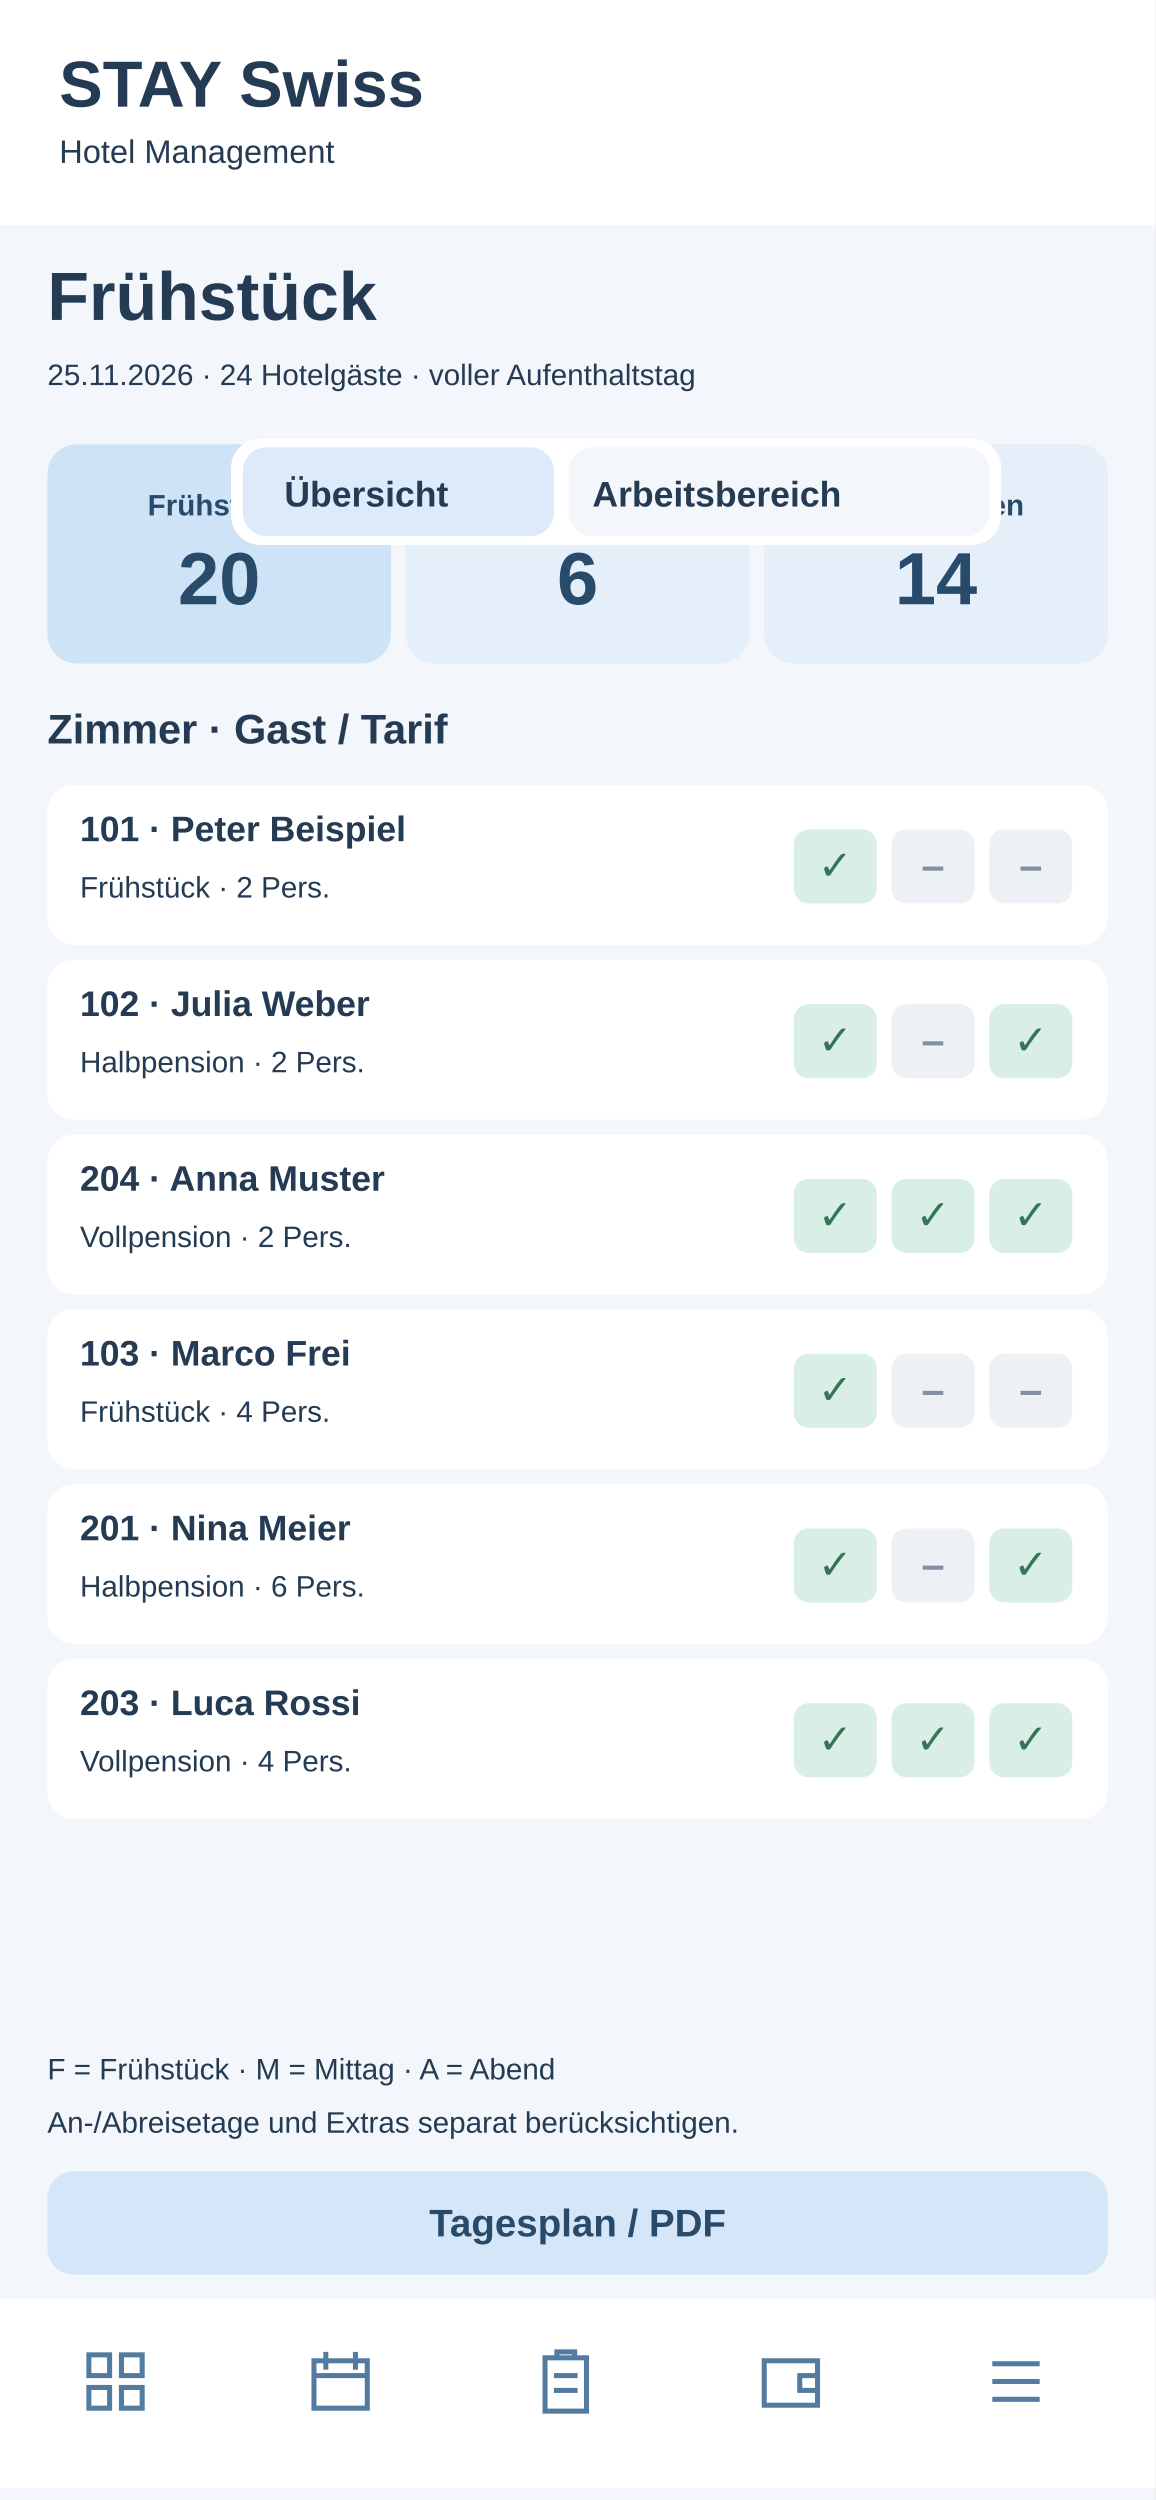
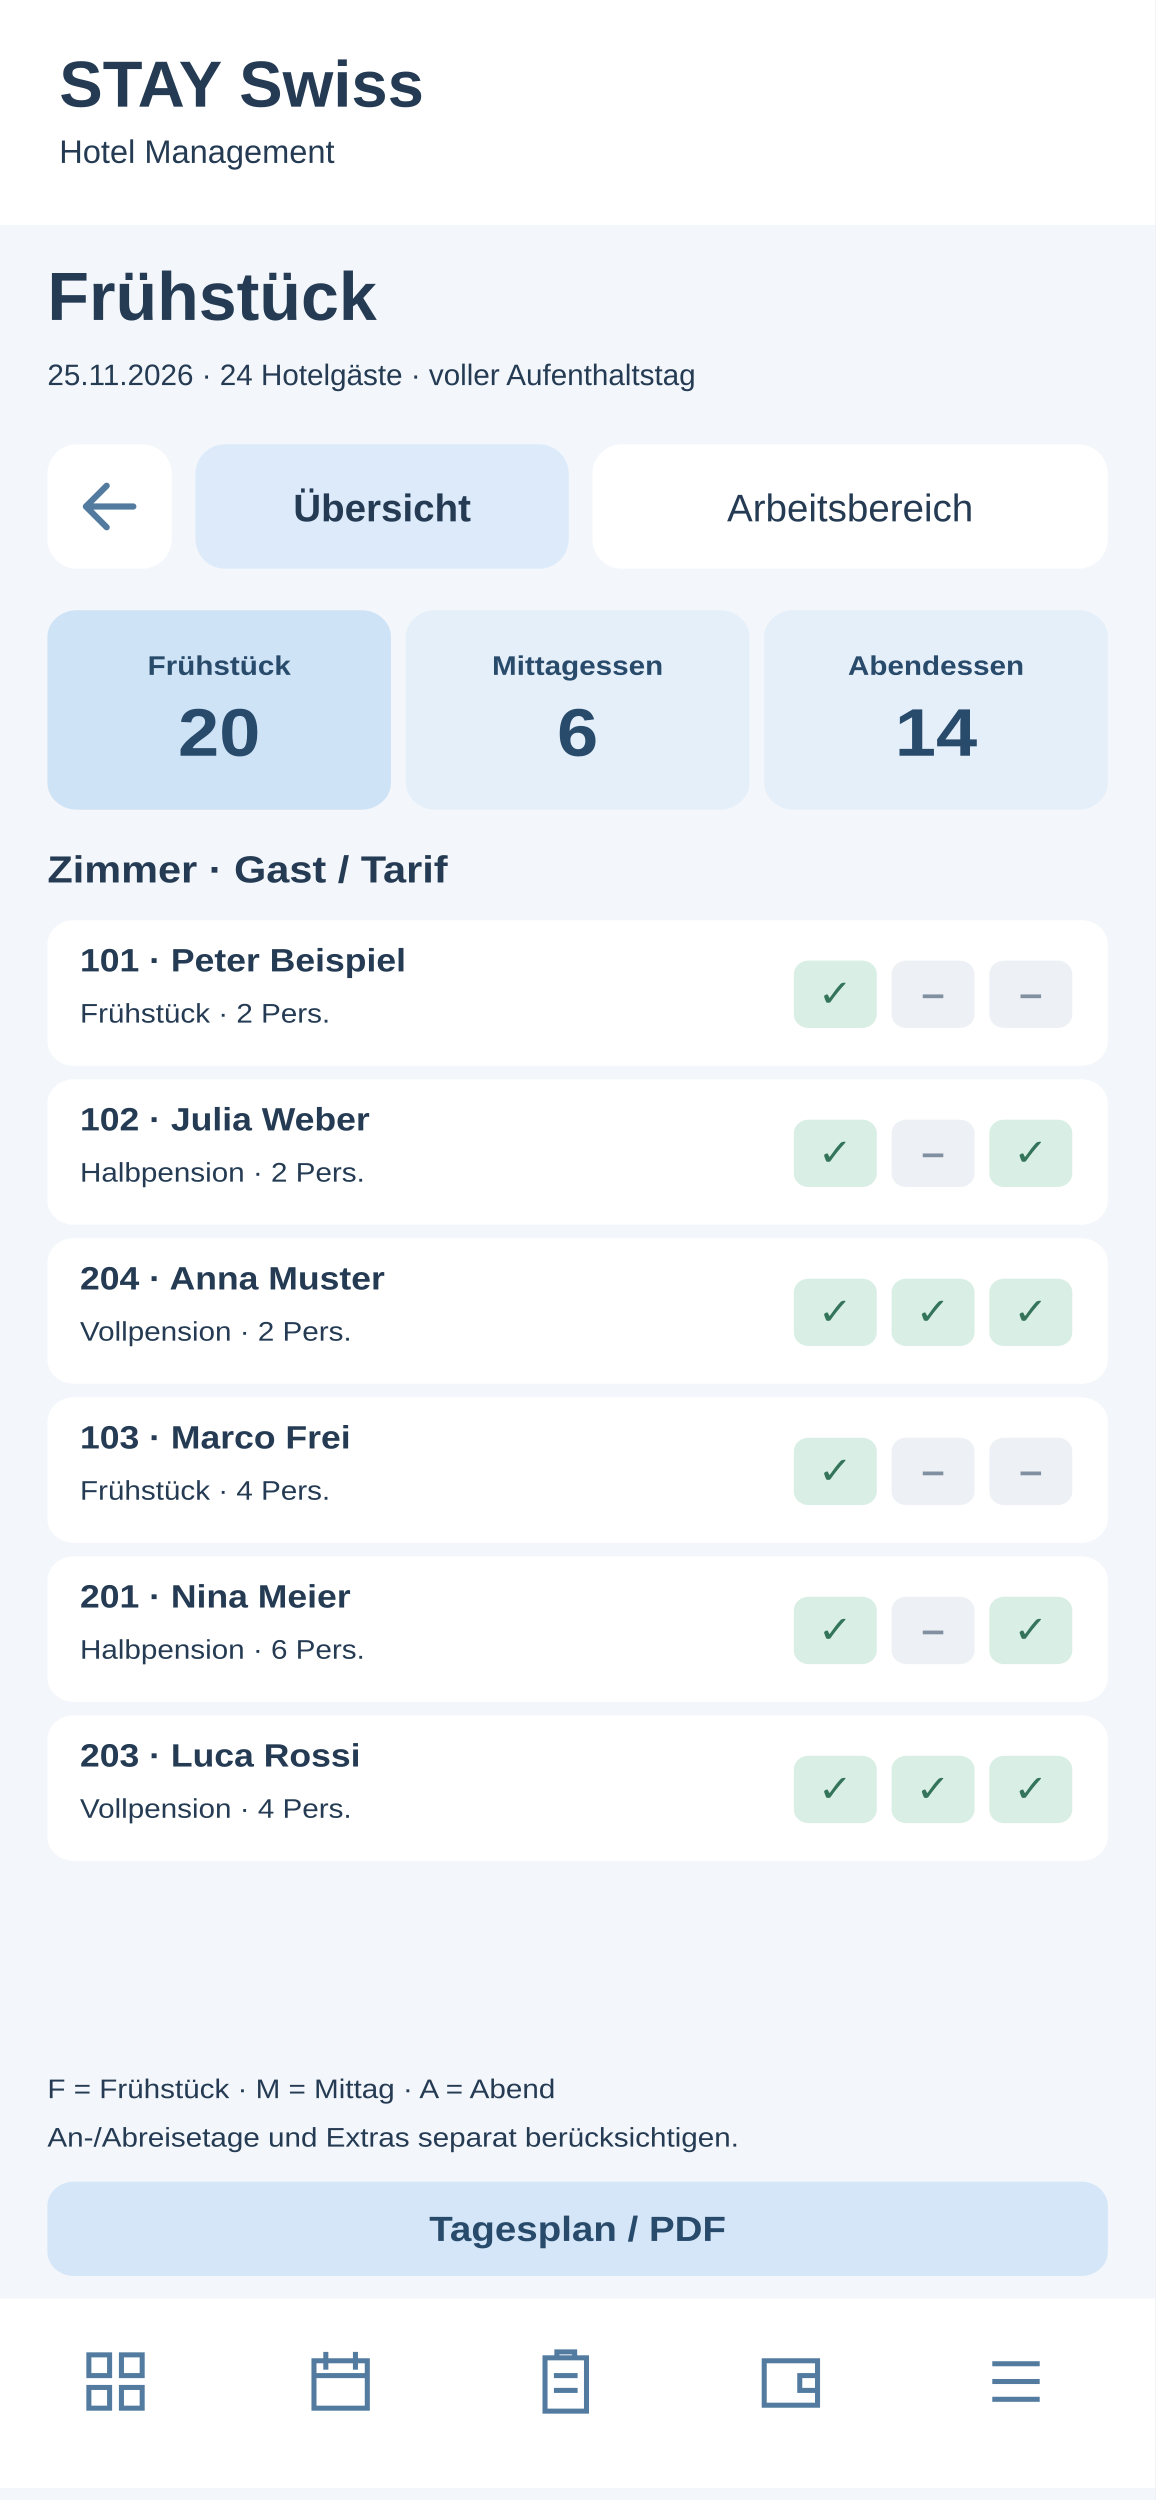
<svg xmlns="http://www.w3.org/2000/svg" width="390" height="844" viewBox="0 0 390 844">
  <style>#workspace-view{display:none}#workspace-view:target{display:inline}#workspace-view:target~#main-view{display:none}a{cursor:pointer}a:hover rect{stroke:#8fb7d8;stroke-width:1}</style>
  <g id="workspace-view">
    <rect x="0" y="0" width="390" height="844" rx="0" fill="#f3f6fa" />
    <rect x="0" y="0" width="390" height="76" rx="0" fill="#fff" />
    <rect x="16" y="16" width="40" height="40" rx="11" fill="#dceafa" />
    <text x="27" y="44" font-family="Arial,sans-serif" font-size="22" font-weight="700" fill="#284a6b">H</text>
    <text x="68" y="32" font-family="Arial,sans-serif" font-size="19" font-weight="700" fill="#243b53">STAY Swiss</text>
    <text x="68" y="49" font-family="Arial,sans-serif" font-size="10" font-weight="400" fill="#243b53">Hotel Management</text>
    <text x="16" y="108" font-family="Arial,sans-serif" font-size="21" font-weight="700" fill="#243b53">Frühstück</text>
    <text x="16" y="130" font-family="Arial,sans-serif" font-size="12" font-weight="400" fill="#64788c">Arbeitsbereich · Frühstück</text>
    <rect x="16" y="146" width="358" height="40" rx="10" fill="#fff" />
-     <g id="tabs-work">
-       <rect x="78" y="148" width="260" height="36" rx="10" fill="#fff" />
-       <a href="#main-view">
-         <rect x="82" y="151" width="105" height="30" rx="8" fill="#f3f6fa" />
-         <text x="96" y="171" font-family="Arial" font-size="12" font-weight="700" fill="#243b53">Übersicht</text>
-       </a>
-       <a href="#workspace-view">
-         <rect x="192" y="151" width="142" height="30" rx="8" fill="#dceafa" />
-         <text x="200" y="171" font-family="Arial" font-size="12" font-weight="700" fill="#243b53">Arbeitsbereich</text>
-       </a>
-     </g>
    <rect x="16" y="200" width="358" height="560" rx="16" fill="#fff" />
    <text x="30" y="231" font-family="Arial,sans-serif" font-size="19" font-weight="700" fill="#243b53">Arbeitsbereich</text>
    <text x="30" y="249" font-family="Arial,sans-serif" font-size="11" font-weight="400" fill="#64788c">Frühstück · Schnellaktionen</text>
    <g tabindex="0">
      <rect x="30" y="265" width="104" height="62" rx="10" fill="#f3f6fa" />
      <rect x="40" y="275" width="22" height="22" rx="6" fill="#dceafa" />
      <path d="M46 284h10m-5-5v10" stroke="#527b9f" stroke-width="1.6" stroke-linecap="round" />
      <text x="40" y="316" font-family="Arial,sans-serif" font-size="11" font-weight="700" fill="#243b53">5 Anfragen</text>
    </g>
    <g tabindex="0">
      <rect x="140" y="265" width="104" height="62" rx="10" fill="#f3f6fa" />
      <rect x="150" y="275" width="22" height="22" rx="6" fill="#dceafa" />
      <path d="M156 284h10m-5-5v10" stroke="#527b9f" stroke-width="1.6" stroke-linecap="round" />
      <text x="150" y="316" font-family="Arial,sans-serif" font-size="11" font-weight="700" fill="#243b53">2 neue</text>
    </g>
    <g tabindex="0">
      <rect x="250" y="265" width="104" height="62" rx="10" fill="#f3f6fa" />
      <rect x="260" y="275" width="22" height="22" rx="6" fill="#dceafa" />
      <path d="M266 284h10m-5-5v10" stroke="#527b9f" stroke-width="1.6" stroke-linecap="round" />
      <text x="260" y="316" font-family="Arial,sans-serif" font-size="11" font-weight="700" fill="#243b53">1 dringend</text>
    </g>
    <rect x="30" y="340" width="100" height="35" rx="8" fill="#f3f6fa" />
    <text x="38" y="362" font-family="Arial,sans-serif" font-size="11" font-weight="400" fill="#243b53">Schnellzugriff</text>
    <rect x="137" y="340" width="96" height="35" rx="8" fill="#dceafa" />
    <text x="145" y="362" font-family="Arial,sans-serif" font-size="11" font-weight="700" fill="#243b53">Einträge · 3</text>
    <rect x="240" y="340" width="96" height="35" rx="8" fill="#f3f6fa" />
    <text x="248" y="362" font-family="Arial,sans-serif" font-size="11" font-weight="400" fill="#243b53">Aufgaben · 2</text>
    <g tabindex="0">
      <rect x="334" y="341" width="31" height="30" rx="7" fill="#e5eef8" />
      <g transform="translate(339,346)" fill="none" stroke="#527b9f" stroke-width="1.8" stroke-linecap="round" stroke-linejoin="round">
        <path d="M5 5l14 14m0-14L5 19" />
      </g>
    </g>
    <rect x="30" y="389" width="200" height="36" rx="8" fill="#f3f6fa" />
    <text x="42" y="411" font-family="Arial,sans-serif" font-size="12" font-weight="400" fill="#64788c">Suche nach Eintrag …</text>
    <g tabindex="0">
      <rect x="239" y="392" width="31" height="30" rx="7" fill="#e5eef8" />
      <g transform="translate(244,397)" fill="none" stroke="#527b9f" stroke-width="1.8" stroke-linecap="round" stroke-linejoin="round">
        <path d="M4 6h16M7 12h10M10 18h4" />
      </g>
    </g>
    <g tabindex="0">
      <rect x="279" y="392" width="31" height="30" rx="7" fill="#e5eef8" />
      <g transform="translate(284,397)" fill="none" stroke="#527b9f" stroke-width="1.8" stroke-linecap="round" stroke-linejoin="round">
        <path d="M12 4v16M4 12h16" />
      </g>
    </g>
    <g tabindex="0">
      <rect x="319" y="392" width="31" height="30" rx="7" fill="#e5eef8" />
      <g transform="translate(324,397)" fill="none" stroke="#527b9f" stroke-width="1.8" stroke-linecap="round" stroke-linejoin="round">
        <path d="M5 12h2m5 0h2m5 0h2" />
      </g>
    </g>
    <rect x="30" y="438" width="330" height="30" rx="7" fill="#e5eef8" />
    <text x="42" y="458" font-family="Arial,sans-serif" font-size="12" font-weight="700" fill="#243b53">Eintrag</text>
    <text x="272" y="458" font-family="Arial,sans-serif" font-size="11" font-weight="700" fill="#243b53">Aktionen</text>
    <rect x="30" y="476" width="330" height="59" rx="8" fill="#f3f6fa" />
    <text x="42" y="498" font-family="Arial,sans-serif" font-size="13" font-weight="700" fill="#243b53">101 · Peter Beispiel</text>
    <text x="42" y="518" font-family="Arial,sans-serif" font-size="11" font-weight="400" fill="#64788c">Frühstück · 2 Pers.</text>
    <g tabindex="0">
      <rect x="284" y="490" width="31" height="30" rx="7" fill="#e5eef8" />
      <g transform="translate(289,495)" fill="none" stroke="#527b9f" stroke-width="1.8" stroke-linecap="round" stroke-linejoin="round">
        <path d="M4 12h16m-7-7l7 7-7 7" />
      </g>
    </g>
    <g tabindex="0">
      <rect x="322" y="490" width="31" height="30" rx="7" fill="#e5eef8" />
      <g transform="translate(327,495)" fill="none" stroke="#527b9f" stroke-width="1.8" stroke-linecap="round" stroke-linejoin="round">
        <path d="M5 12h2m5 0h2m5 0h2" />
      </g>
    </g>
    <rect x="30" y="543" width="330" height="59" rx="8" fill="#fff" />
    <text x="42" y="565" font-family="Arial,sans-serif" font-size="13" font-weight="700" fill="#243b53">102 · Julia Weber</text>
    <text x="42" y="585" font-family="Arial,sans-serif" font-size="11" font-weight="400" fill="#64788c">Halbpension · 2 Pers.</text>
    <g tabindex="0">
      <rect x="284" y="557" width="31" height="30" rx="7" fill="#e5eef8" />
      <g transform="translate(289,562)" fill="none" stroke="#527b9f" stroke-width="1.8" stroke-linecap="round" stroke-linejoin="round">
        <path d="M4 12h16m-7-7l7 7-7 7" />
      </g>
    </g>
    <g tabindex="0">
      <rect x="322" y="557" width="31" height="30" rx="7" fill="#e5eef8" />
      <g transform="translate(327,562)" fill="none" stroke="#527b9f" stroke-width="1.8" stroke-linecap="round" stroke-linejoin="round">
        <path d="M5 12h2m5 0h2m5 0h2" />
      </g>
    </g>
    <rect x="30" y="610" width="330" height="59" rx="8" fill="#f3f6fa" />
    <text x="42" y="632" font-family="Arial,sans-serif" font-size="13" font-weight="700" fill="#243b53">204 · Anna Muster</text>
    <text x="42" y="652" font-family="Arial,sans-serif" font-size="11" font-weight="400" fill="#64788c">Vollpension · 2 Pers.</text>
    <g tabindex="0">
      <rect x="284" y="624" width="31" height="30" rx="7" fill="#e5eef8" />
      <g transform="translate(289,629)" fill="none" stroke="#527b9f" stroke-width="1.8" stroke-linecap="round" stroke-linejoin="round">
        <path d="M4 12h16m-7-7l7 7-7 7" />
      </g>
    </g>
    <g tabindex="0">
      <rect x="322" y="624" width="31" height="30" rx="7" fill="#e5eef8" />
      <g transform="translate(327,629)" fill="none" stroke="#527b9f" stroke-width="1.8" stroke-linecap="round" stroke-linejoin="round">
        <path d="M5 12h2m5 0h2m5 0h2" />
      </g>
    </g>
    <text x="30" y="708" font-family="Arial,sans-serif" font-size="11" font-weight="400" fill="#64788c">3 Einträge · Seite 1 von 1</text>
    <rect x="227" y="684" width="62" height="33" rx="8" fill="#f3f6fa" />
    <text x="240" y="705" font-family="Arial,sans-serif" font-size="12" font-weight="700" fill="#243b53">PDF</text>
    <rect x="297" y="684" width="62" height="33" rx="8" fill="#f3f6fa" />
    <text x="311" y="705" font-family="Arial,sans-serif" font-size="12" font-weight="700" fill="#243b53">CSV</text>
    <text x="30" y="741" font-family="Arial,sans-serif" font-size="10" font-weight="400" fill="#64788c">Ansicht: Einträge · Beispielwerte</text>
    <rect x="0" y="776" width="390" height="64" fill="#fff" rx="0" />
    <g transform="translate(27,792)" fill="none" stroke="#527b9f" stroke-width="1.7" stroke-linejoin="round" stroke-linecap="round">
      <path d="M3 3h7v7H3zM14 3h7v7h-7zM3 14h7v7H3zM14 14h7v7h-7z" />
    </g>
    <g transform="translate(103,792)" fill="none" stroke="#527b9f" stroke-width="1.7" stroke-linejoin="round" stroke-linecap="round">
      <rect x="3" y="5" width="18" height="16" rx="2" />
      <path d="M7 2v6M17 2v6M3 10h18" />
    </g>
    <g transform="translate(179,792)" fill="none" stroke="#527b9f" stroke-width="1.7" stroke-linejoin="round" stroke-linecap="round">
      <rect x="5" y="4" width="14" height="18" rx="2" />
      <path d="M9 4V2h6v2M8 10h8M8 15h8" />
    </g>
    <g transform="translate(255,792)" fill="none" stroke="#527b9f" stroke-width="1.7" stroke-linejoin="round" stroke-linecap="round">
      <rect x="3" y="5" width="18" height="15" rx="3" />
      <path d="M21 10h-6v5h6" />
    </g>
    <g transform="translate(331,792)" fill="none" stroke="#527b9f" stroke-width="1.7" stroke-linejoin="round" stroke-linecap="round">
      <path d="M4 6h16M4 12h16M4 18h16" />
    </g>
+     <g id="navigation-work">
+       <a href="#main-view">
+         <rect x="16" y="150" width="42" height="42" rx="10" fill="#fff" />
+         <g transform="translate(27,161)" stroke="#527b9f" stroke-width="2.1" stroke-linecap="round" stroke-linejoin="round" fill="none">
+           <path d="M18 10H2m0 0l7-7m-7 7l7 7" />
+         </g>
+       </a>
+       <a href="#main-view">
+         <rect x="66" y="150" width="126" height="42" rx="10" fill="#fff" />
+         <text x="129" y="176" text-anchor="middle" font-family="Arial,sans-serif" font-size="13" font-weight="500" fill="#243b53">Übersicht</text>
+       </a>
+       <a href="#workspace-view">
+         <rect x="200" y="150" width="174" height="42" rx="10" fill="#dceafa" />
+         <text x="287" y="176" text-anchor="middle" font-family="Arial,sans-serif" font-size="13" font-weight="700" fill="#243b53">Arbeitsbereich</text>
+       </a>
+     </g>
  </g>
  <g id="main-view">
    <rect x="0" y="0" width="390" height="844" fill="#f3f6fa" rx="0" />
    <rect x="0" y="0" width="390" height="76" fill="#fff" rx="0" />
    <text x="20" y="36" font-family="Arial,sans-serif" font-size="22" font-weight="700" fill="#243b53" text-anchor="start">STAY Swiss</text>
    <text x="20" y="55" font-family="Arial,sans-serif" font-size="11" font-weight="400" fill="#243b53" text-anchor="start">Hotel Management</text>
    <text x="16" y="108" font-family="Arial,sans-serif" font-size="23" font-weight="700" fill="#243b53" text-anchor="start">Frühstück</text>
    <text x="16" y="130" font-family="Arial,sans-serif" font-size="10" font-weight="400" fill="#243b53" text-anchor="start">25.11.2026 · 24 Hotelgäste · voller Aufenthaltstag</text>
-     <rect x="16" y="150" width="116" height="74" fill="#cfe3f6" rx="10" />
-     <text x="74" y="174" font-family="Arial,sans-serif" font-size="10" font-weight="700" fill="#284a6b" text-anchor="middle">Frühstück</text>
-     <text x="74" y="204" font-family="Arial,sans-serif" font-size="25" font-weight="700" fill="#284a6b" text-anchor="middle">20</text>
-     <rect x="137" y="150" width="116" height="74" fill="#e5eff9" rx="10" />
-     <text x="195" y="174" font-family="Arial,sans-serif" font-size="10" font-weight="700" fill="#284a6b" text-anchor="middle">Mittagessen</text>
-     <text x="195" y="204" font-family="Arial,sans-serif" font-size="25" font-weight="700" fill="#284a6b" text-anchor="middle">6</text>
-     <rect x="258" y="150" width="116" height="74" fill="#e5eff9" rx="10" />
-     <text x="316" y="174" font-family="Arial,sans-serif" font-size="10" font-weight="700" fill="#284a6b" text-anchor="middle">Abendessen</text>
-     <text x="316" y="204" font-family="Arial,sans-serif" font-size="25" font-weight="700" fill="#284a6b" text-anchor="middle">14</text>
-     <text x="16" y="251" font-family="Arial,sans-serif" font-size="14" font-weight="700" fill="#243b53" text-anchor="start">Zimmer · Gast / Tarif</text>
-     <rect x="16" y="265" width="358" height="54" fill="#fff" rx="9" />
-     <text x="27" y="284" font-family="Arial,sans-serif" font-size="12" font-weight="700" fill="#243b53" text-anchor="start">101 · Peter Beispiel</text>
-     <text x="27" y="303" font-family="Arial,sans-serif" font-size="10" font-weight="400" fill="#243b53" text-anchor="start">Frühstück · 2 Pers.</text>
-     <rect x="268" y="280" width="28" height="25" fill="#d9eee4" rx="5" />
-     <text x="282" y="297" font-family="Arial,sans-serif" font-size="14" font-weight="700" fill="#34745a" text-anchor="middle">✓</text>
-     <rect x="301" y="280" width="28" height="25" fill="#edf0f4" rx="5" />
-     <text x="315" y="297" font-family="Arial,sans-serif" font-size="14" font-weight="700" fill="#8190a0" text-anchor="middle">–</text>
-     <rect x="334" y="280" width="28" height="25" fill="#edf0f4" rx="5" />
-     <text x="348" y="297" font-family="Arial,sans-serif" font-size="14" font-weight="700" fill="#8190a0" text-anchor="middle">–</text>
-     <rect x="16" y="324" width="358" height="54" fill="#fff" rx="9" />
-     <text x="27" y="343" font-family="Arial,sans-serif" font-size="12" font-weight="700" fill="#243b53" text-anchor="start">102 · Julia Weber</text>
-     <text x="27" y="362" font-family="Arial,sans-serif" font-size="10" font-weight="400" fill="#243b53" text-anchor="start">Halbpension · 2 Pers.</text>
-     <rect x="268" y="339" width="28" height="25" fill="#d9eee4" rx="5" />
-     <text x="282" y="356" font-family="Arial,sans-serif" font-size="14" font-weight="700" fill="#34745a" text-anchor="middle">✓</text>
-     <rect x="301" y="339" width="28" height="25" fill="#edf0f4" rx="5" />
-     <text x="315" y="356" font-family="Arial,sans-serif" font-size="14" font-weight="700" fill="#8190a0" text-anchor="middle">–</text>
-     <rect x="334" y="339" width="28" height="25" fill="#d9eee4" rx="5" />
-     <text x="348" y="356" font-family="Arial,sans-serif" font-size="14" font-weight="700" fill="#34745a" text-anchor="middle">✓</text>
-     <rect x="16" y="383" width="358" height="54" fill="#fff" rx="9" />
-     <text x="27" y="402" font-family="Arial,sans-serif" font-size="12" font-weight="700" fill="#243b53" text-anchor="start">204 · Anna Muster</text>
-     <text x="27" y="421" font-family="Arial,sans-serif" font-size="10" font-weight="400" fill="#243b53" text-anchor="start">Vollpension · 2 Pers.</text>
-     <rect x="268" y="398" width="28" height="25" fill="#d9eee4" rx="5" />
-     <text x="282" y="415" font-family="Arial,sans-serif" font-size="14" font-weight="700" fill="#34745a" text-anchor="middle">✓</text>
-     <rect x="301" y="398" width="28" height="25" fill="#d9eee4" rx="5" />
-     <text x="315" y="415" font-family="Arial,sans-serif" font-size="14" font-weight="700" fill="#34745a" text-anchor="middle">✓</text>
-     <rect x="334" y="398" width="28" height="25" fill="#d9eee4" rx="5" />
-     <text x="348" y="415" font-family="Arial,sans-serif" font-size="14" font-weight="700" fill="#34745a" text-anchor="middle">✓</text>
-     <rect x="16" y="442" width="358" height="54" fill="#fff" rx="9" />
-     <text x="27" y="461" font-family="Arial,sans-serif" font-size="12" font-weight="700" fill="#243b53" text-anchor="start">103 · Marco Frei</text>
-     <text x="27" y="480" font-family="Arial,sans-serif" font-size="10" font-weight="400" fill="#243b53" text-anchor="start">Frühstück · 4 Pers.</text>
-     <rect x="268" y="457" width="28" height="25" fill="#d9eee4" rx="5" />
-     <text x="282" y="474" font-family="Arial,sans-serif" font-size="14" font-weight="700" fill="#34745a" text-anchor="middle">✓</text>
-     <rect x="301" y="457" width="28" height="25" fill="#edf0f4" rx="5" />
-     <text x="315" y="474" font-family="Arial,sans-serif" font-size="14" font-weight="700" fill="#8190a0" text-anchor="middle">–</text>
-     <rect x="334" y="457" width="28" height="25" fill="#edf0f4" rx="5" />
-     <text x="348" y="474" font-family="Arial,sans-serif" font-size="14" font-weight="700" fill="#8190a0" text-anchor="middle">–</text>
-     <rect x="16" y="501" width="358" height="54" fill="#fff" rx="9" />
-     <text x="27" y="520" font-family="Arial,sans-serif" font-size="12" font-weight="700" fill="#243b53" text-anchor="start">201 · Nina Meier</text>
-     <text x="27" y="539" font-family="Arial,sans-serif" font-size="10" font-weight="400" fill="#243b53" text-anchor="start">Halbpension · 6 Pers.</text>
-     <rect x="268" y="516" width="28" height="25" fill="#d9eee4" rx="5" />
-     <text x="282" y="533" font-family="Arial,sans-serif" font-size="14" font-weight="700" fill="#34745a" text-anchor="middle">✓</text>
-     <rect x="301" y="516" width="28" height="25" fill="#edf0f4" rx="5" />
-     <text x="315" y="533" font-family="Arial,sans-serif" font-size="14" font-weight="700" fill="#8190a0" text-anchor="middle">–</text>
-     <rect x="334" y="516" width="28" height="25" fill="#d9eee4" rx="5" />
-     <text x="348" y="533" font-family="Arial,sans-serif" font-size="14" font-weight="700" fill="#34745a" text-anchor="middle">✓</text>
-     <rect x="16" y="560" width="358" height="54" fill="#fff" rx="9" />
-     <text x="27" y="579" font-family="Arial,sans-serif" font-size="12" font-weight="700" fill="#243b53" text-anchor="start">203 · Luca Rossi</text>
-     <text x="27" y="598" font-family="Arial,sans-serif" font-size="10" font-weight="400" fill="#243b53" text-anchor="start">Vollpension · 4 Pers.</text>
-     <rect x="268" y="575" width="28" height="25" fill="#d9eee4" rx="5" />
-     <text x="282" y="592" font-family="Arial,sans-serif" font-size="14" font-weight="700" fill="#34745a" text-anchor="middle">✓</text>
-     <rect x="301" y="575" width="28" height="25" fill="#d9eee4" rx="5" />
-     <text x="315" y="592" font-family="Arial,sans-serif" font-size="14" font-weight="700" fill="#34745a" text-anchor="middle">✓</text>
-     <rect x="334" y="575" width="28" height="25" fill="#d9eee4" rx="5" />
-     <text x="348" y="592" font-family="Arial,sans-serif" font-size="14" font-weight="700" fill="#34745a" text-anchor="middle">✓</text>
-     <text x="16" y="702" font-family="Arial,sans-serif" font-size="10" font-weight="400" fill="#243b53" text-anchor="start">F = Frühstück · M = Mittag · A = Abend</text>
-     <text x="16" y="720" font-family="Arial,sans-serif" font-size="10" font-weight="400" fill="#243b53" text-anchor="start">An-/Abreisetage und Extras separat berücksichtigen.</text>
-     <rect x="16" y="733" width="358" height="35" fill="#d4e6f7" rx="9" />
-     <text x="195" y="755" font-family="Arial,sans-serif" font-size="13" font-weight="700" fill="#284a6b" text-anchor="middle">Tagesplan / PDF</text>
+     <g id="overview-content-compressed" transform="translate(0,69.5) scale(1,0.91)">
+       <rect x="16" y="150" width="116" height="74" fill="#cfe3f6" rx="10" />
+       <text x="74" y="174" font-family="Arial,sans-serif" font-size="10" font-weight="700" fill="#284a6b" text-anchor="middle">Frühstück</text>
+       <text x="74" y="204" font-family="Arial,sans-serif" font-size="25" font-weight="700" fill="#284a6b" text-anchor="middle">20</text>
+       <rect x="137" y="150" width="116" height="74" fill="#e5eff9" rx="10" />
+       <text x="195" y="174" font-family="Arial,sans-serif" font-size="10" font-weight="700" fill="#284a6b" text-anchor="middle">Mittagessen</text>
+       <text x="195" y="204" font-family="Arial,sans-serif" font-size="25" font-weight="700" fill="#284a6b" text-anchor="middle">6</text>
+       <rect x="258" y="150" width="116" height="74" fill="#e5eff9" rx="10" />
+       <text x="316" y="174" font-family="Arial,sans-serif" font-size="10" font-weight="700" fill="#284a6b" text-anchor="middle">Abendessen</text>
+       <text x="316" y="204" font-family="Arial,sans-serif" font-size="25" font-weight="700" fill="#284a6b" text-anchor="middle">14</text>
+       <text x="16" y="251" font-family="Arial,sans-serif" font-size="14" font-weight="700" fill="#243b53" text-anchor="start">Zimmer · Gast / Tarif</text>
+       <rect x="16" y="265" width="358" height="54" fill="#fff" rx="9" />
+       <text x="27" y="284" font-family="Arial,sans-serif" font-size="12" font-weight="700" fill="#243b53" text-anchor="start">101 · Peter Beispiel</text>
+       <text x="27" y="303" font-family="Arial,sans-serif" font-size="10" font-weight="400" fill="#243b53" text-anchor="start">Frühstück · 2 Pers.</text>
+       <rect x="268" y="280" width="28" height="25" fill="#d9eee4" rx="5" />
+       <text x="282" y="297" font-family="Arial,sans-serif" font-size="14" font-weight="700" fill="#34745a" text-anchor="middle">✓</text>
+       <rect x="301" y="280" width="28" height="25" fill="#edf0f4" rx="5" />
+       <text x="315" y="297" font-family="Arial,sans-serif" font-size="14" font-weight="700" fill="#8190a0" text-anchor="middle">–</text>
+       <rect x="334" y="280" width="28" height="25" fill="#edf0f4" rx="5" />
+       <text x="348" y="297" font-family="Arial,sans-serif" font-size="14" font-weight="700" fill="#8190a0" text-anchor="middle">–</text>
+       <rect x="16" y="324" width="358" height="54" fill="#fff" rx="9" />
+       <text x="27" y="343" font-family="Arial,sans-serif" font-size="12" font-weight="700" fill="#243b53" text-anchor="start">102 · Julia Weber</text>
+       <text x="27" y="362" font-family="Arial,sans-serif" font-size="10" font-weight="400" fill="#243b53" text-anchor="start">Halbpension · 2 Pers.</text>
+       <rect x="268" y="339" width="28" height="25" fill="#d9eee4" rx="5" />
+       <text x="282" y="356" font-family="Arial,sans-serif" font-size="14" font-weight="700" fill="#34745a" text-anchor="middle">✓</text>
+       <rect x="301" y="339" width="28" height="25" fill="#edf0f4" rx="5" />
+       <text x="315" y="356" font-family="Arial,sans-serif" font-size="14" font-weight="700" fill="#8190a0" text-anchor="middle">–</text>
+       <rect x="334" y="339" width="28" height="25" fill="#d9eee4" rx="5" />
+       <text x="348" y="356" font-family="Arial,sans-serif" font-size="14" font-weight="700" fill="#34745a" text-anchor="middle">✓</text>
+       <rect x="16" y="383" width="358" height="54" fill="#fff" rx="9" />
+       <text x="27" y="402" font-family="Arial,sans-serif" font-size="12" font-weight="700" fill="#243b53" text-anchor="start">204 · Anna Muster</text>
+       <text x="27" y="421" font-family="Arial,sans-serif" font-size="10" font-weight="400" fill="#243b53" text-anchor="start">Vollpension · 2 Pers.</text>
+       <rect x="268" y="398" width="28" height="25" fill="#d9eee4" rx="5" />
+       <text x="282" y="415" font-family="Arial,sans-serif" font-size="14" font-weight="700" fill="#34745a" text-anchor="middle">✓</text>
+       <rect x="301" y="398" width="28" height="25" fill="#d9eee4" rx="5" />
+       <text x="315" y="415" font-family="Arial,sans-serif" font-size="14" font-weight="700" fill="#34745a" text-anchor="middle">✓</text>
+       <rect x="334" y="398" width="28" height="25" fill="#d9eee4" rx="5" />
+       <text x="348" y="415" font-family="Arial,sans-serif" font-size="14" font-weight="700" fill="#34745a" text-anchor="middle">✓</text>
+       <rect x="16" y="442" width="358" height="54" fill="#fff" rx="9" />
+       <text x="27" y="461" font-family="Arial,sans-serif" font-size="12" font-weight="700" fill="#243b53" text-anchor="start">103 · Marco Frei</text>
+       <text x="27" y="480" font-family="Arial,sans-serif" font-size="10" font-weight="400" fill="#243b53" text-anchor="start">Frühstück · 4 Pers.</text>
+       <rect x="268" y="457" width="28" height="25" fill="#d9eee4" rx="5" />
+       <text x="282" y="474" font-family="Arial,sans-serif" font-size="14" font-weight="700" fill="#34745a" text-anchor="middle">✓</text>
+       <rect x="301" y="457" width="28" height="25" fill="#edf0f4" rx="5" />
+       <text x="315" y="474" font-family="Arial,sans-serif" font-size="14" font-weight="700" fill="#8190a0" text-anchor="middle">–</text>
+       <rect x="334" y="457" width="28" height="25" fill="#edf0f4" rx="5" />
+       <text x="348" y="474" font-family="Arial,sans-serif" font-size="14" font-weight="700" fill="#8190a0" text-anchor="middle">–</text>
+       <rect x="16" y="501" width="358" height="54" fill="#fff" rx="9" />
+       <text x="27" y="520" font-family="Arial,sans-serif" font-size="12" font-weight="700" fill="#243b53" text-anchor="start">201 · Nina Meier</text>
+       <text x="27" y="539" font-family="Arial,sans-serif" font-size="10" font-weight="400" fill="#243b53" text-anchor="start">Halbpension · 6 Pers.</text>
+       <rect x="268" y="516" width="28" height="25" fill="#d9eee4" rx="5" />
+       <text x="282" y="533" font-family="Arial,sans-serif" font-size="14" font-weight="700" fill="#34745a" text-anchor="middle">✓</text>
+       <rect x="301" y="516" width="28" height="25" fill="#edf0f4" rx="5" />
+       <text x="315" y="533" font-family="Arial,sans-serif" font-size="14" font-weight="700" fill="#8190a0" text-anchor="middle">–</text>
+       <rect x="334" y="516" width="28" height="25" fill="#d9eee4" rx="5" />
+       <text x="348" y="533" font-family="Arial,sans-serif" font-size="14" font-weight="700" fill="#34745a" text-anchor="middle">✓</text>
+       <rect x="16" y="560" width="358" height="54" fill="#fff" rx="9" />
+       <text x="27" y="579" font-family="Arial,sans-serif" font-size="12" font-weight="700" fill="#243b53" text-anchor="start">203 · Luca Rossi</text>
+       <text x="27" y="598" font-family="Arial,sans-serif" font-size="10" font-weight="400" fill="#243b53" text-anchor="start">Vollpension · 4 Pers.</text>
+       <rect x="268" y="575" width="28" height="25" fill="#d9eee4" rx="5" />
+       <text x="282" y="592" font-family="Arial,sans-serif" font-size="14" font-weight="700" fill="#34745a" text-anchor="middle">✓</text>
+       <rect x="301" y="575" width="28" height="25" fill="#d9eee4" rx="5" />
+       <text x="315" y="592" font-family="Arial,sans-serif" font-size="14" font-weight="700" fill="#34745a" text-anchor="middle">✓</text>
+       <rect x="334" y="575" width="28" height="25" fill="#d9eee4" rx="5" />
+       <text x="348" y="592" font-family="Arial,sans-serif" font-size="14" font-weight="700" fill="#34745a" text-anchor="middle">✓</text>
+       <text x="16" y="702" font-family="Arial,sans-serif" font-size="10" font-weight="400" fill="#243b53" text-anchor="start">F = Frühstück · M = Mittag · A = Abend</text>
+       <text x="16" y="720" font-family="Arial,sans-serif" font-size="10" font-weight="400" fill="#243b53" text-anchor="start">An-/Abreisetage und Extras separat berücksichtigen.</text>
+       <rect x="16" y="733" width="358" height="35" fill="#d4e6f7" rx="9" />
+       <text x="195" y="755" font-family="Arial,sans-serif" font-size="13" font-weight="700" fill="#284a6b" text-anchor="middle">Tagesplan / PDF</text>
+     </g>
    <rect x="0" y="776" width="390" height="64" fill="#fff" rx="0" />
    <g transform="translate(27,792)" fill="none" stroke="#527b9f" stroke-width="1.7">
      <path d="M3 3h7v7H3zM14 3h7v7h-7zM3 14h7v7H3zM14 14h7v7h-7z" />
    </g>
    <g transform="translate(103,792)" fill="none" stroke="#527b9f" stroke-width="1.7">
      <path d="M3 5h18v16H3zM7 2v6M17 2v6M3 10h18" />
    </g>
    <g transform="translate(179,792)" fill="none" stroke="#527b9f" stroke-width="1.7">
      <path d="M5 4h14v18H5zM9 4V2h6v2M8 10h8M8 15h8" />
    </g>
    <g transform="translate(255,792)" fill="none" stroke="#527b9f" stroke-width="1.7">
      <path d="M3 5h18v15H3zM21 10h-6v5h6" />
    </g>
    <g transform="translate(331,792)" fill="none" stroke="#527b9f" stroke-width="1.7">
      <path d="M4 6h16M4 12h16M4 18h16" />
    </g>
-     <g id="tabs-main">
-       <rect x="78" y="148" width="260" height="36" rx="10" fill="#fff" />
+     <g id="navigation-main">
+       <a href="../01-dashboard.svg">
+         <rect x="16" y="150" width="42" height="42" rx="10" fill="#fff" />
+         <g transform="translate(27,161)" stroke="#527b9f" stroke-width="2.1" stroke-linecap="round" stroke-linejoin="round" fill="none">
+           <path d="M18 10H2m0 0l7-7m-7 7l7 7" />
+         </g>
+       </a>
      <a href="#main-view">
-         <rect x="82" y="151" width="105" height="30" rx="8" fill="#dceafa" />
-         <text x="96" y="171" font-family="Arial" font-size="12" font-weight="700" fill="#243b53">Übersicht</text>
+         <rect x="66" y="150" width="126" height="42" rx="10" fill="#dceafa" />
+         <text x="129" y="176" text-anchor="middle" font-family="Arial,sans-serif" font-size="13" font-weight="700" fill="#243b53">Übersicht</text>
      </a>
      <a href="#workspace-view">
-         <rect x="192" y="151" width="142" height="30" rx="8" fill="#f3f6fa" />
-         <text x="200" y="171" font-family="Arial" font-size="12" font-weight="700" fill="#243b53">Arbeitsbereich</text>
+         <rect x="200" y="150" width="174" height="42" rx="10" fill="#fff" />
+         <text x="287" y="176" text-anchor="middle" font-family="Arial,sans-serif" font-size="13" font-weight="500" fill="#243b53">Arbeitsbereich</text>
      </a>
    </g>
  </g>
</svg>
